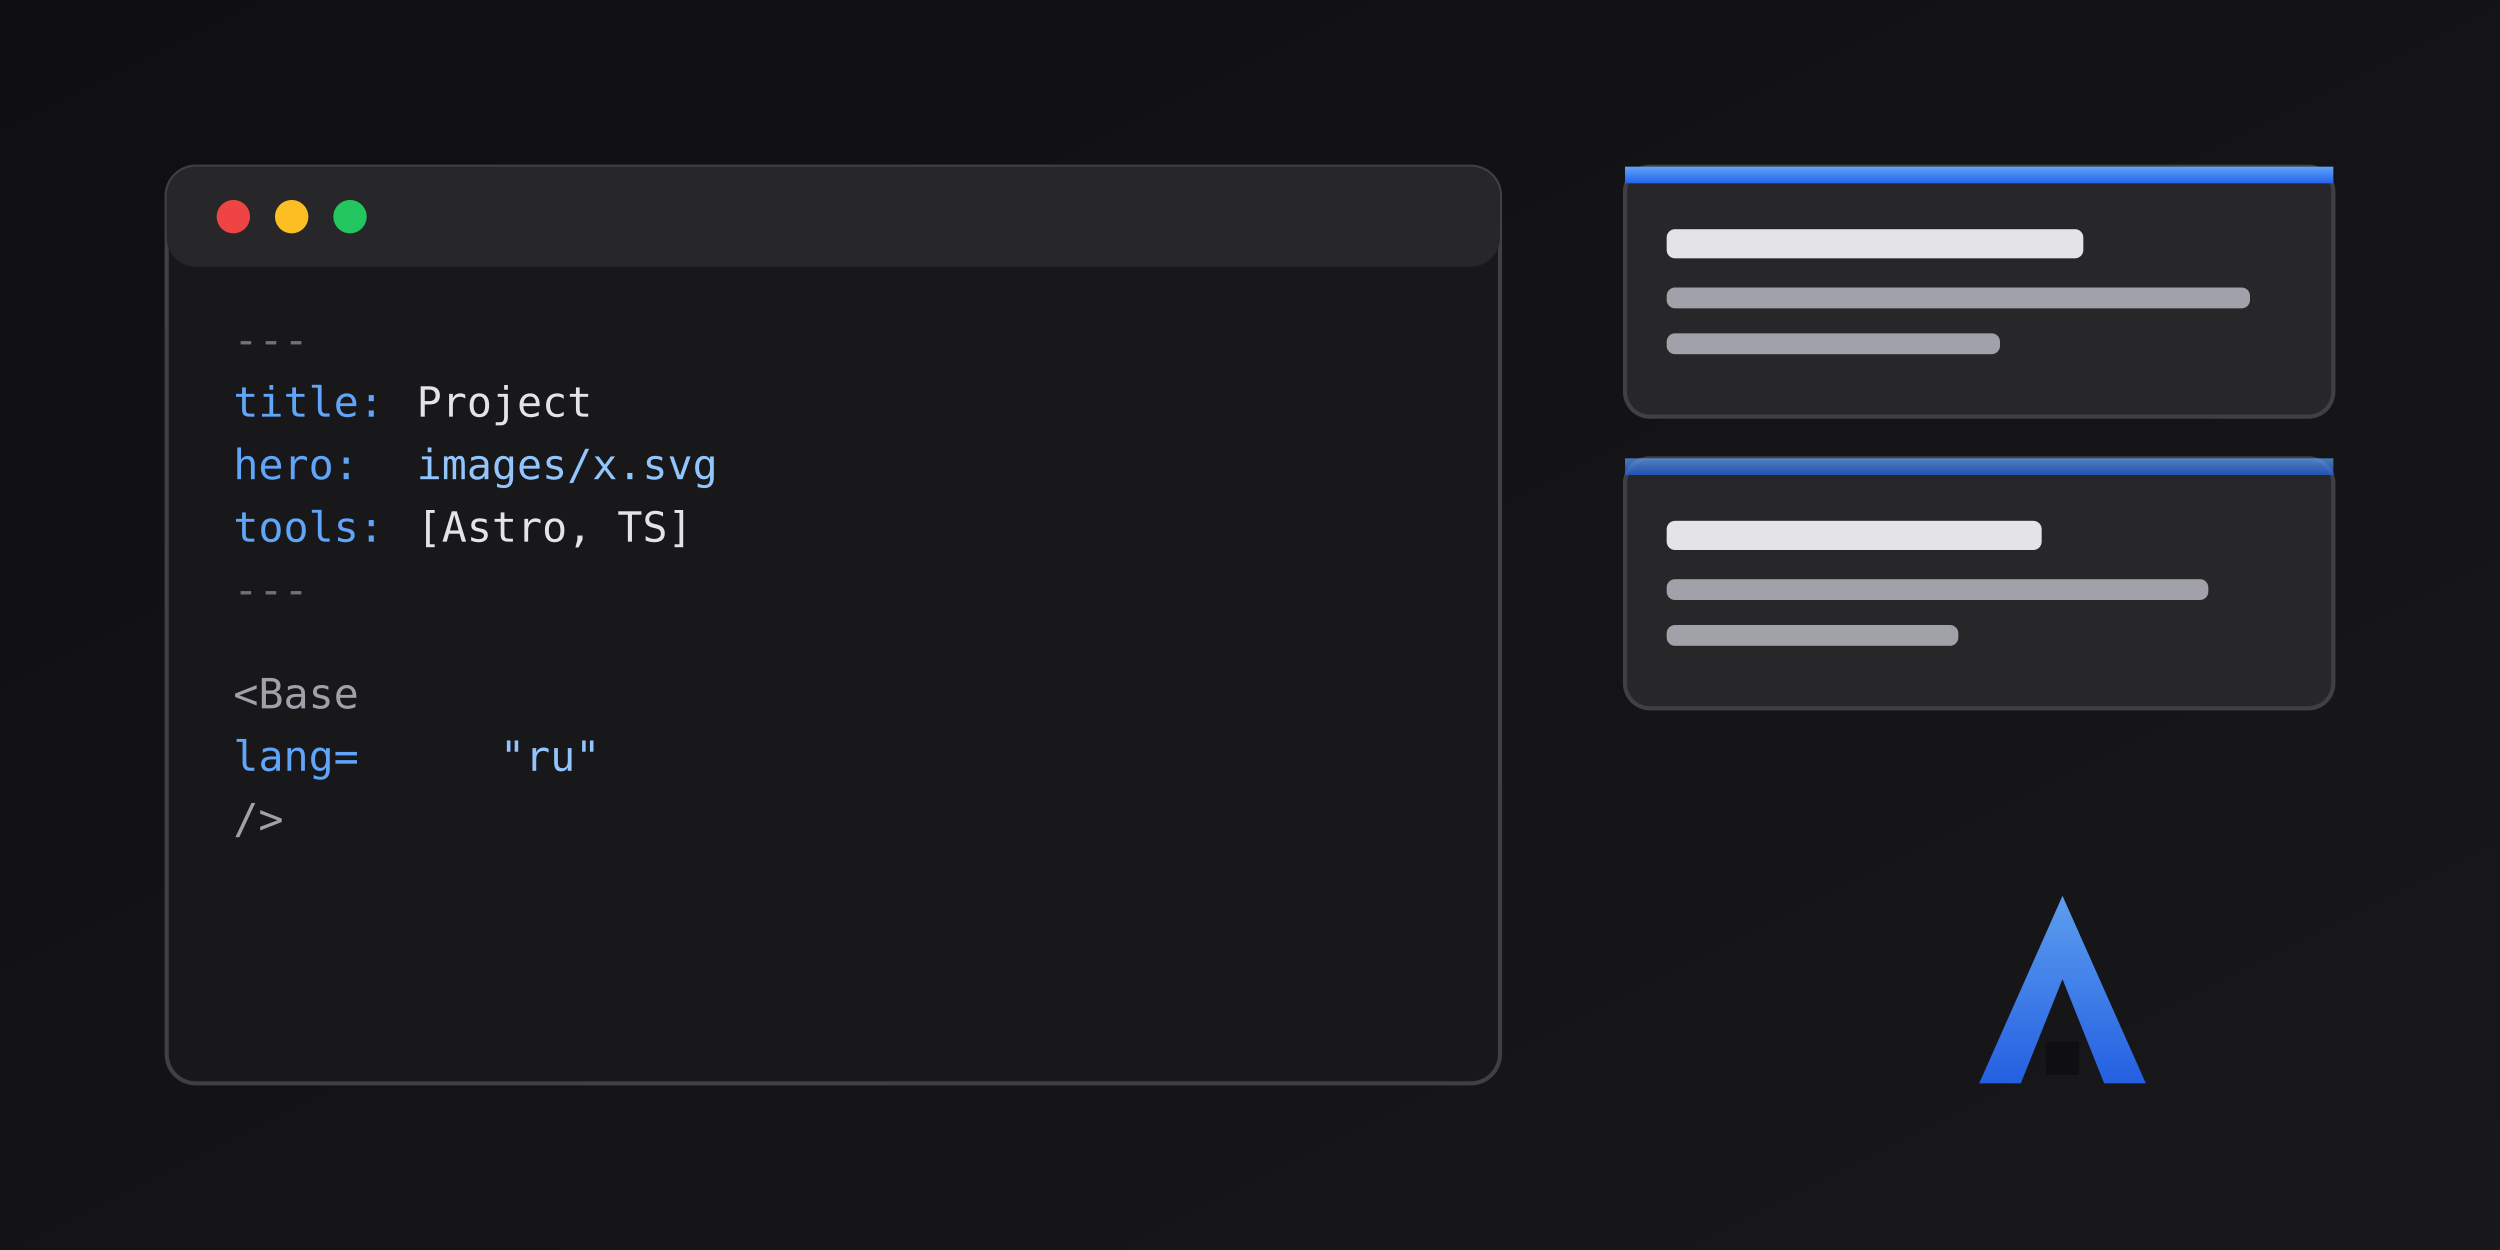
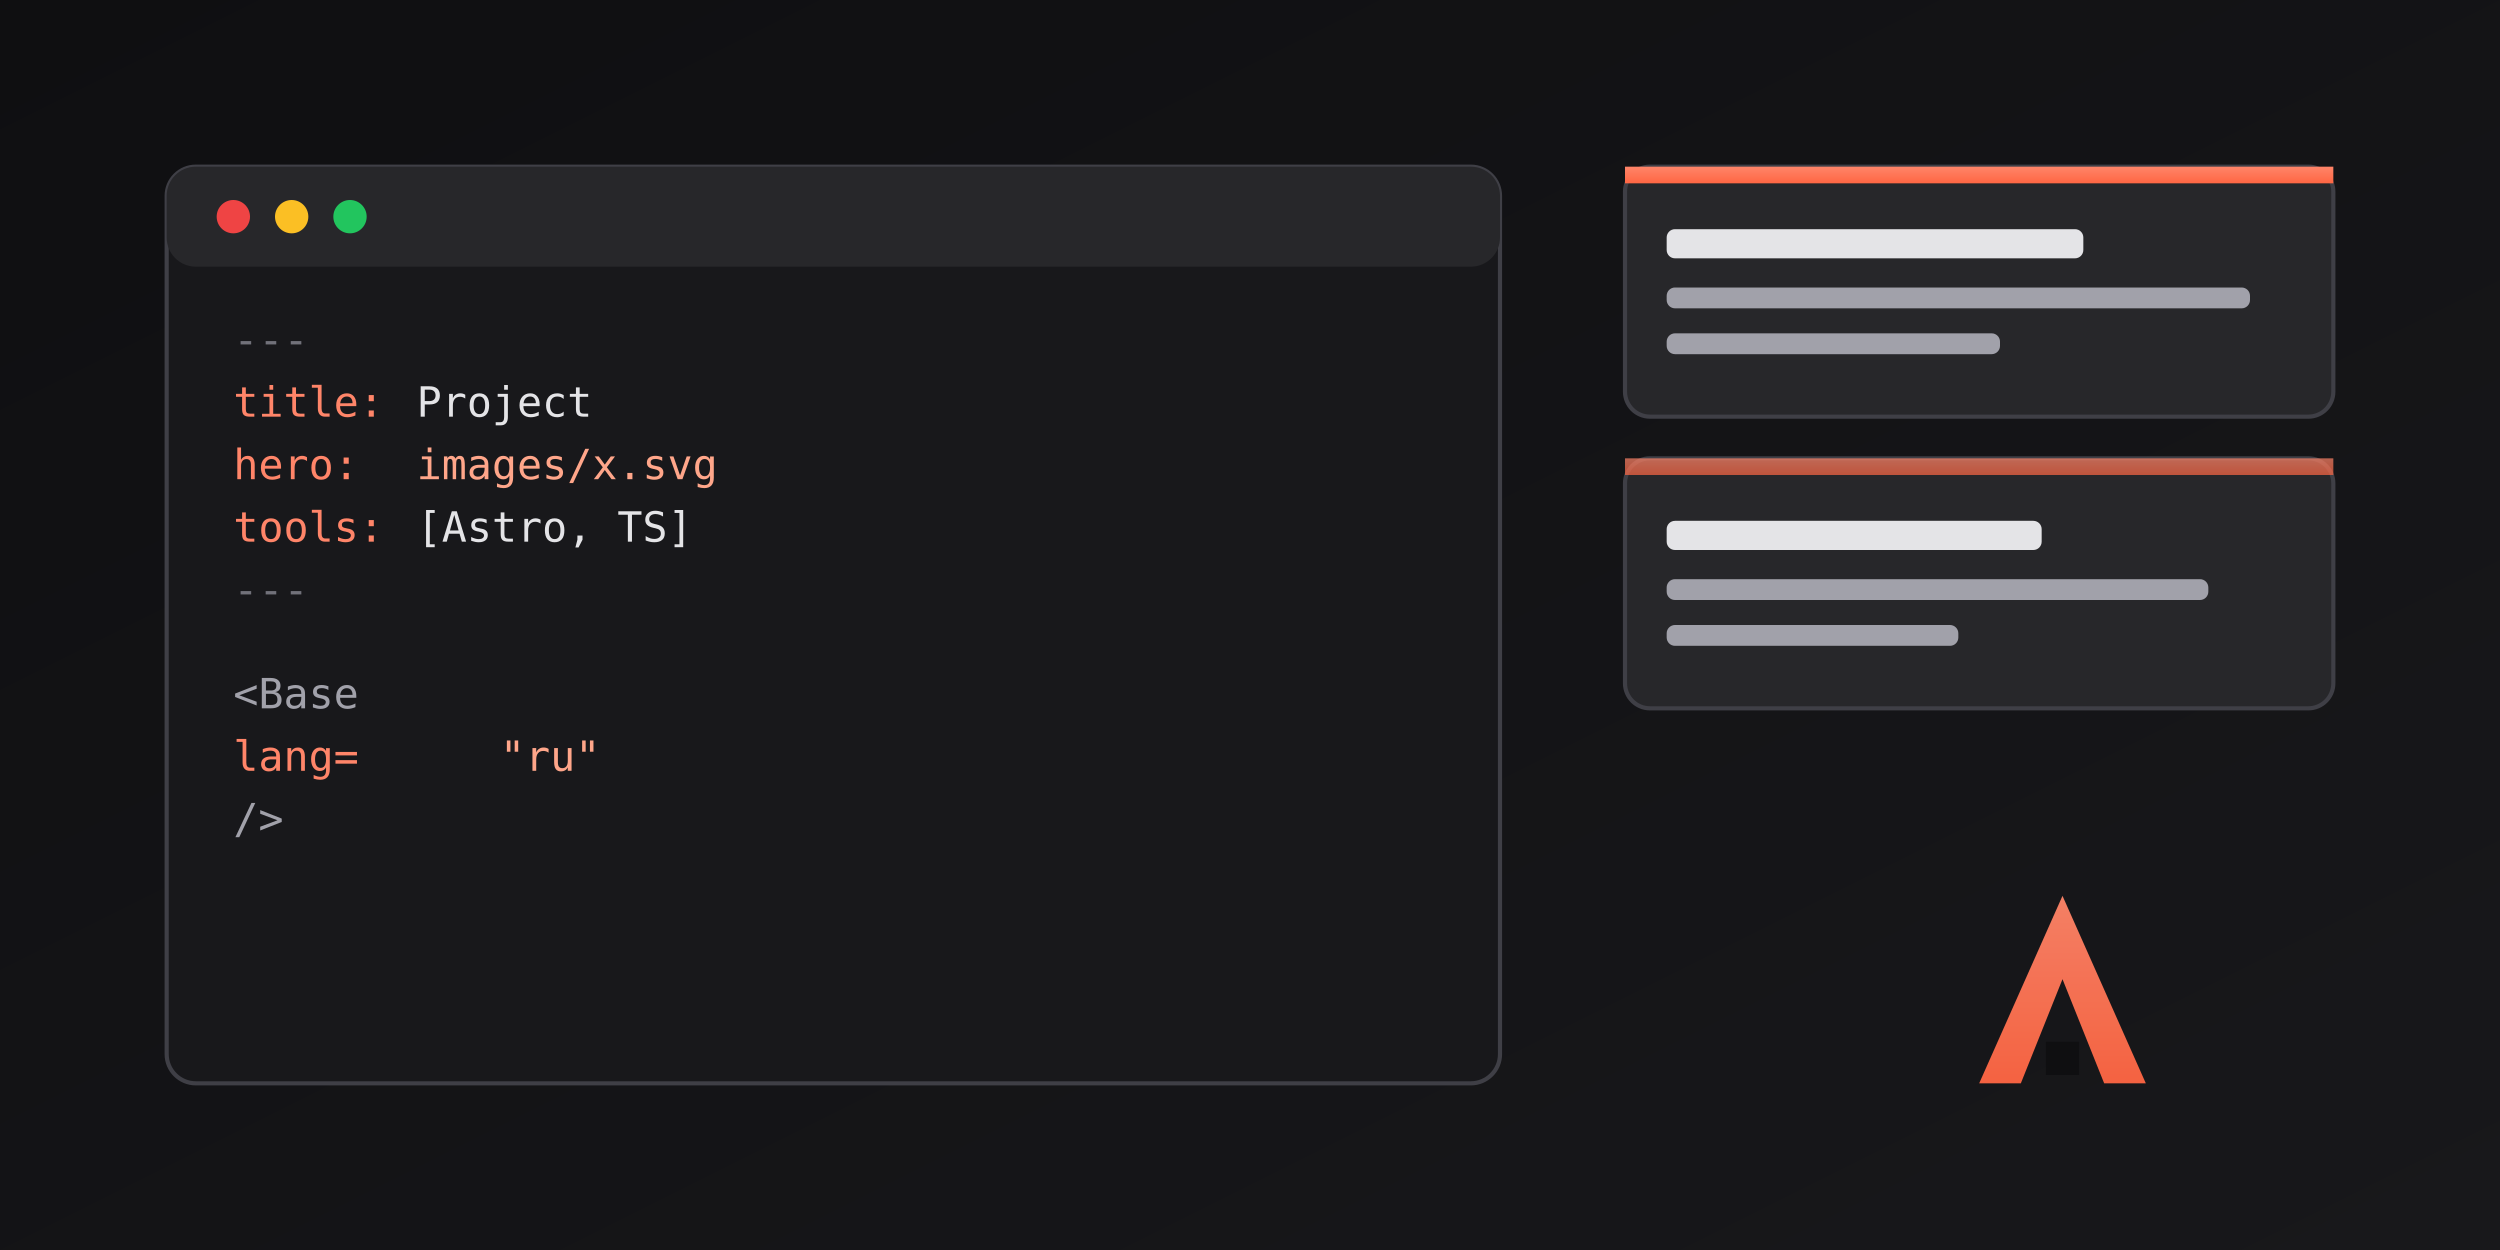
<svg xmlns="http://www.w3.org/2000/svg" viewBox="0 0 1200 600" role="img" aria-label="Astro portfolio site: code window with component islands and content collections">
  <defs>
    <linearGradient id="bg" x1="0" y1="0" x2="1" y2="1">
      <stop offset="0" stop-color="#0f0f11" />
      <stop offset="1" stop-color="#18181b" />
    </linearGradient>
    <linearGradient id="accent" x1="0" y1="0" x2="0" y2="1">
-       <stop offset="0" stop-color="#60a5fa" />
-       <stop offset="1" stop-color="#2563eb" />
+       <stop offset="0" stop-color="#ff8569" />
+       <stop offset="1" stop-color="#ff6643" />
    </linearGradient>
  </defs>
  <rect width="1200" height="600" fill="url(#bg)" />
  <g>
    <rect x="80" y="80" width="640" height="440" rx="14" fill="#18181b" stroke="#3f3f46" stroke-width="2" />
    <rect x="80" y="80" width="640" height="48" rx="14" fill="#27272a" />
    <circle cx="112" cy="104" r="8" fill="#ef4444" />
    <circle cx="140" cy="104" r="8" fill="#fbbf24" />
    <circle cx="168" cy="104" r="8" fill="#22c55e" />
    <g font-family="SF Mono, Monaco, monospace" font-size="20">
      <text x="112" y="170" fill="#71717a">---</text>
-       <text x="112" y="200" fill="#60a5fa">title:</text>
+       <text x="112" y="200" fill="#ff8569">title:</text>
      <text x="200" y="200" fill="#e4e4e7">Project</text>
-       <text x="112" y="230" fill="#60a5fa">hero:</text>
-       <text x="200" y="230" fill="#93c5fd">images/x.svg</text>
-       <text x="112" y="260" fill="#60a5fa">tools:</text>
+       <text x="112" y="230" fill="#ff8569">hero:</text>
+       <text x="200" y="230" fill="#ffa68a">images/x.svg</text>
+       <text x="112" y="260" fill="#ff8569">tools:</text>
      <text x="200" y="260" fill="#e4e4e7">[Astro, TS]</text>
      <text x="112" y="290" fill="#71717a">---</text>
      <text x="112" y="340" fill="#a1a1aa">&lt;Base</text>
-       <text x="112" y="370" fill="#60a5fa">  lang=</text>
-       <text x="240" y="370" fill="#93c5fd">"ru"</text>
+       <text x="112" y="370" fill="#ff8569">  lang=</text>
+       <text x="240" y="370" fill="#ffa68a">"ru"</text>
      <text x="112" y="400" fill="#a1a1aa">/&gt;</text>
    </g>
  </g>
  <g>
    <rect x="780" y="80" width="340" height="120" rx="12" fill="#27272a" stroke="#3f3f46" stroke-width="2" />
    <rect x="780" y="80" width="340" height="8" fill="url(#accent)" />
    <rect x="800" y="110" width="200" height="14" rx="4" fill="#e4e4e7" />
    <rect x="800" y="138" width="280" height="10" rx="4" fill="#a1a1aa" />
    <rect x="800" y="160" width="160" height="10" rx="4" fill="#a1a1aa" />
    <rect x="780" y="220" width="340" height="120" rx="12" fill="#27272a" stroke="#3f3f46" stroke-width="2" />
    <rect x="780" y="220" width="340" height="8" fill="url(#accent)" opacity="0.7" />
    <rect x="800" y="250" width="180" height="14" rx="4" fill="#e4e4e7" />
    <rect x="800" y="278" width="260" height="10" rx="4" fill="#a1a1aa" />
    <rect x="800" y="300" width="140" height="10" rx="4" fill="#a1a1aa" />
    <g transform="translate(950,430)" opacity="0.95">
      <path d="M0,90 L40,0 L80,90 L60,90 L40,40 L20,90 Z" fill="url(#accent)" />
      <rect x="32" y="70" width="16" height="16" fill="#0f0f11" />
    </g>
  </g>
</svg>
